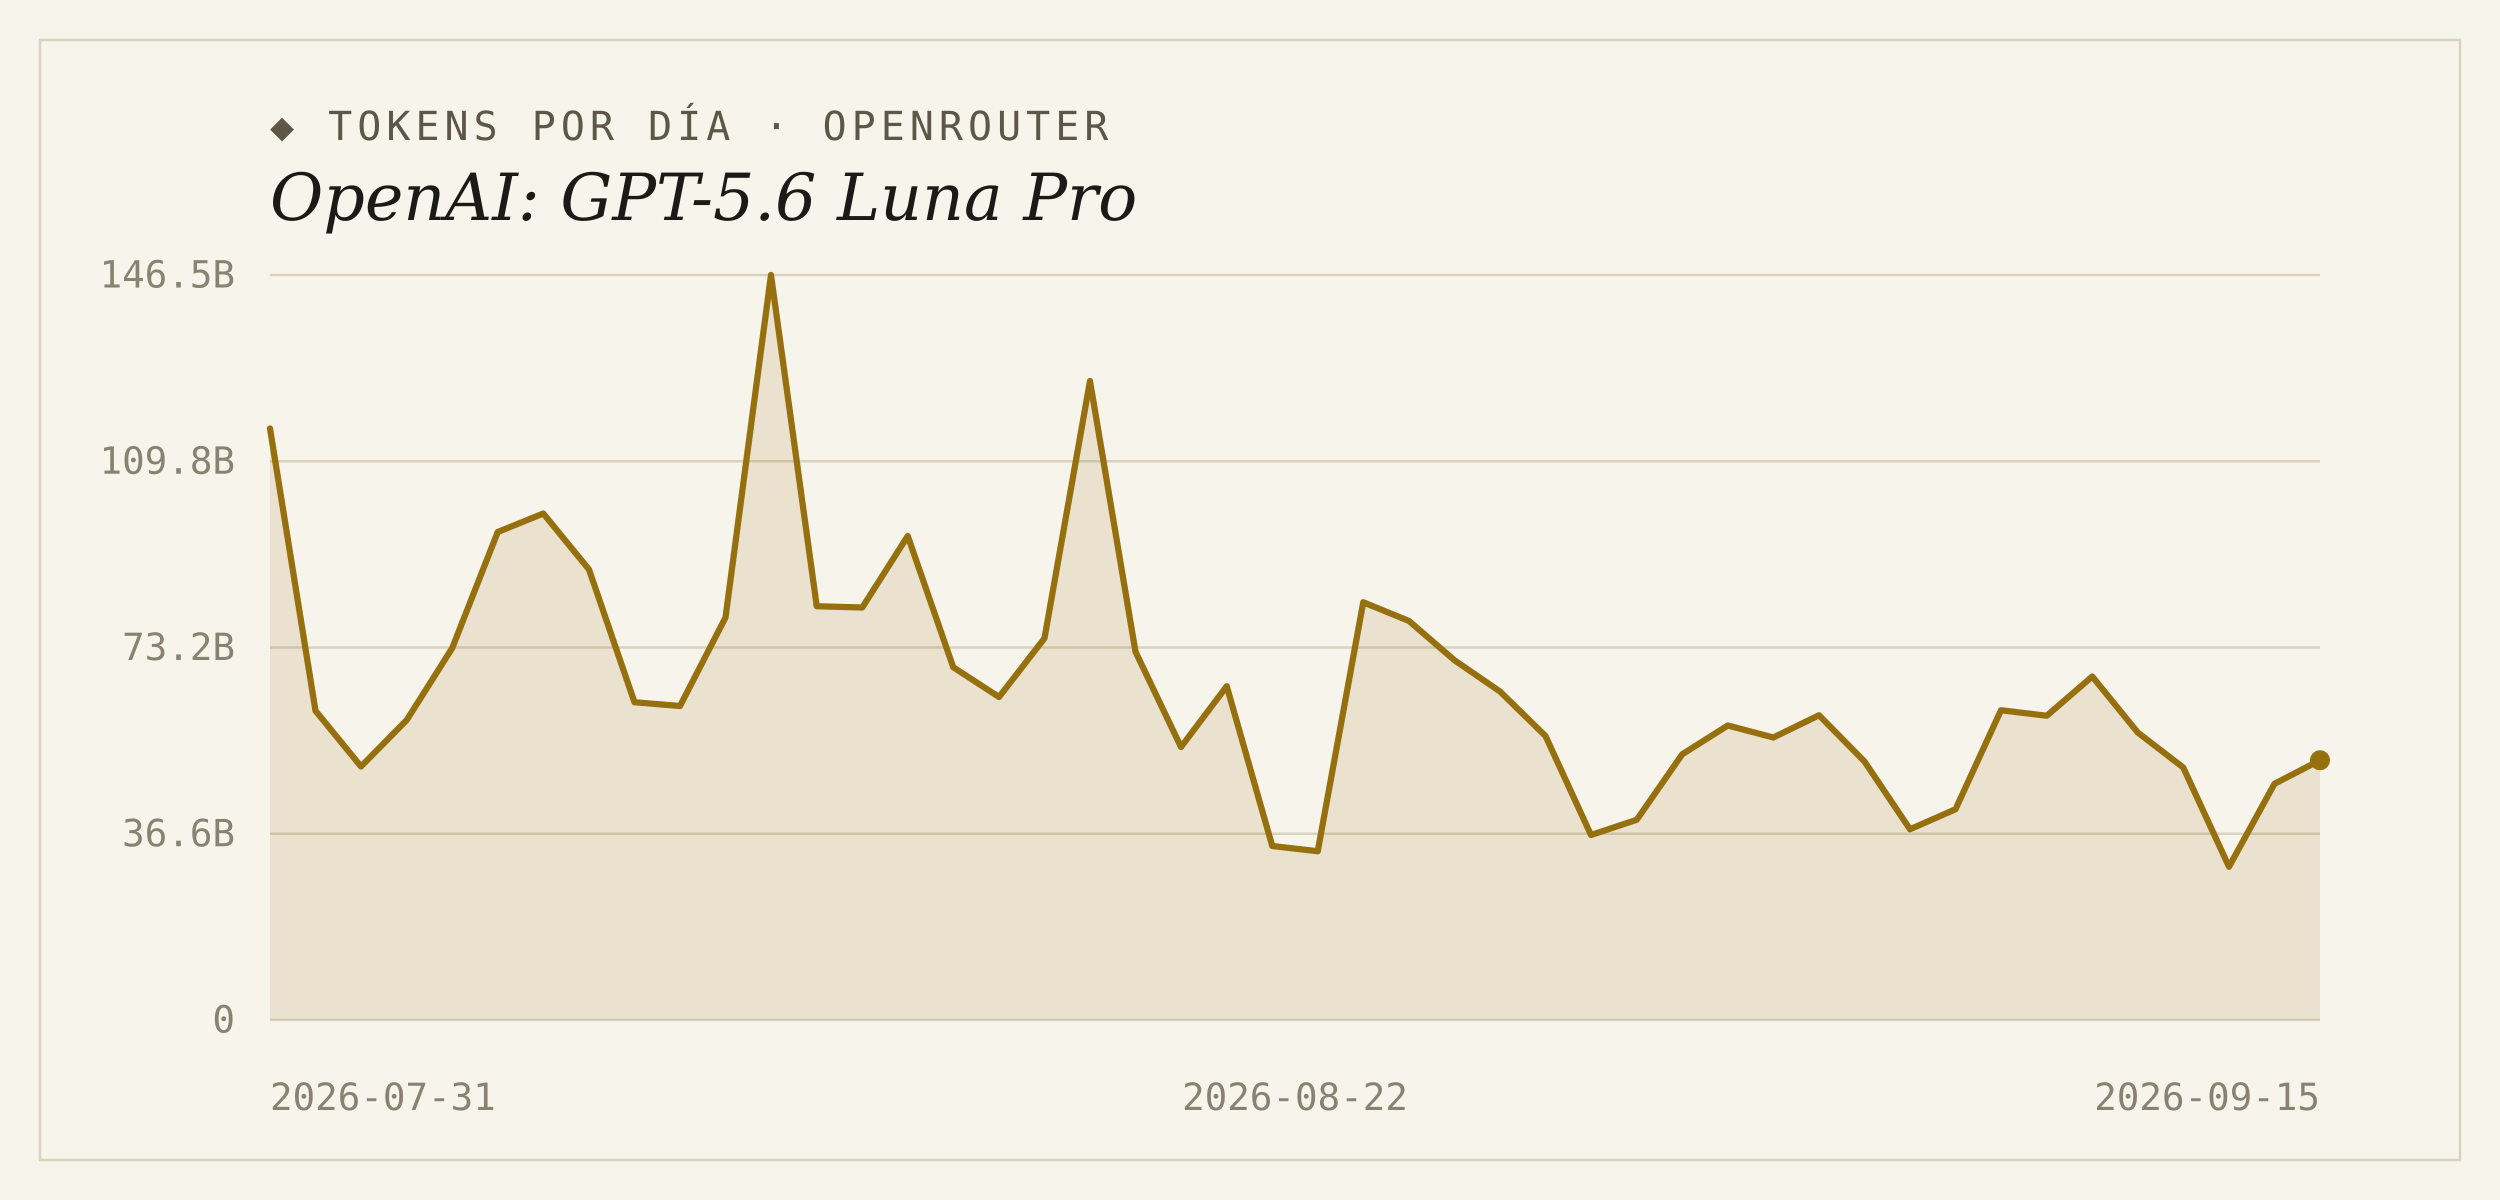
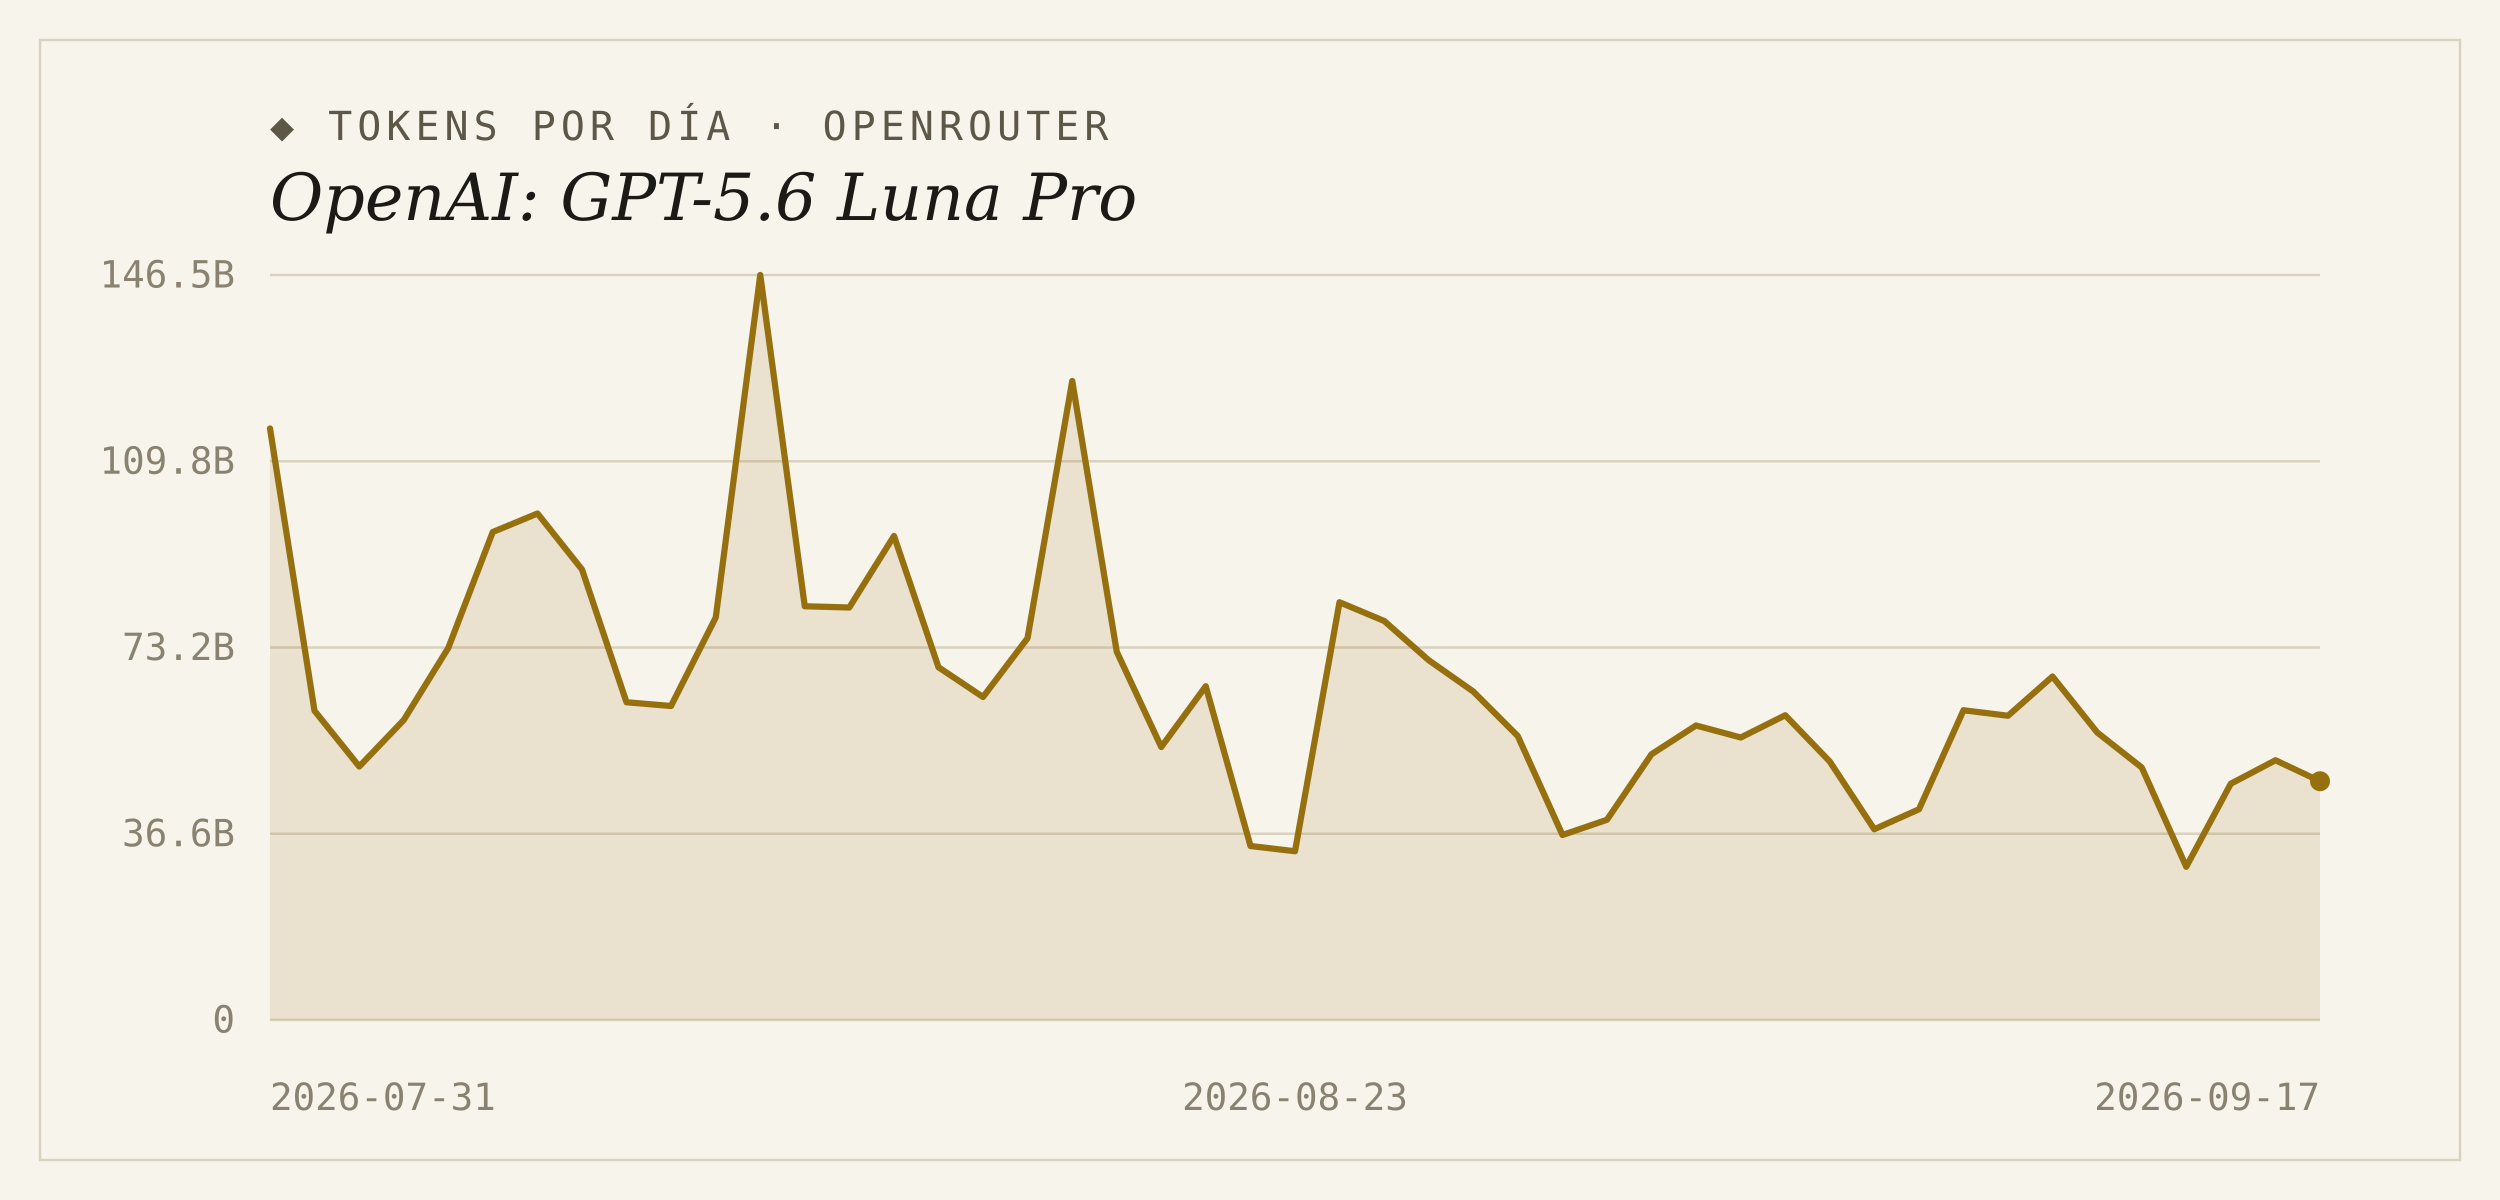
<svg xmlns="http://www.w3.org/2000/svg" width="1000" height="480" viewBox="0 0 1000 480">
  <rect width="1000" height="480" fill="#f7f4ec" />
  <rect x="16" y="16" width="968" height="448" fill="none" stroke="#d9d2bf" stroke-width="1" />
  <text x="108" y="56" font-family="'DejaVu Sans Mono', Consolas, monospace" font-size="16" letter-spacing="2" fill="#5d5748">◆ TOKENS POR DÍA · OPENROUTER</text>
  <text x="108" y="88" font-family="Georgia, 'DejaVu Serif', serif" font-size="26" font-style="italic" fill="#1c1a16">OpenAI: GPT-5.6 Luna Pro</text>
  <line x1="108" y1="408.0" x2="928" y2="408.0" stroke="#d9d2bf" stroke-width="1" />
  <text x="94" y="413" text-anchor="end" font-family="'DejaVu Sans Mono', Consolas, monospace" font-size="15" fill="#8a8271">0</text>
  <line x1="108" y1="333.5" x2="928" y2="333.5" stroke="#d9d2bf" stroke-width="1" />
  <text x="94" y="338.5" text-anchor="end" font-family="'DejaVu Sans Mono', Consolas, monospace" font-size="15" fill="#8a8271">36.6B</text>
  <line x1="108" y1="259.0" x2="928" y2="259.0" stroke="#d9d2bf" stroke-width="1" />
  <text x="94" y="264" text-anchor="end" font-family="'DejaVu Sans Mono', Consolas, monospace" font-size="15" fill="#8a8271">73.2B</text>
  <line x1="108" y1="184.5" x2="928" y2="184.5" stroke="#d9d2bf" stroke-width="1" />
  <text x="94" y="189.5" text-anchor="end" font-family="'DejaVu Sans Mono', Consolas, monospace" font-size="15" fill="#8a8271">109.8B</text>
  <line x1="108" y1="110.0" x2="928" y2="110.0" stroke="#d9d2bf" stroke-width="1" />
  <text x="94" y="115" text-anchor="end" font-family="'DejaVu Sans Mono', Consolas, monospace" font-size="15" fill="#8a8271">146.5B</text>
-   <path d="M 108,408.0 L 108.0,171.4 L 126.2,284.3 L 144.4,306.6 L 162.7,288.0 L 180.9,259.2 L 199.1,212.8 L 217.3,205.4 L 235.6,227.8 L 253.8,280.9 L 272.0,282.4 L 290.2,247.0 L 308.4,110.0 L 326.7,242.5 L 344.9,243.0 L 363.1,214.4 L 381.3,266.9 L 399.6,278.8 L 417.8,255.3 L 436.0,152.4 L 454.2,260.7 L 472.4,298.8 L 490.7,274.5 L 508.9,338.4 L 527.1,340.5 L 545.3,240.9 L 563.6,248.4 L 581.8,264.1 L 600.0,276.6 L 618.2,294.4 L 636.4,334.0 L 654.7,327.9 L 672.9,301.7 L 691.1,290.2 L 709.3,295.0 L 727.6,286.1 L 745.8,304.6 L 764.0,331.7 L 782.2,323.7 L 800.4,284.1 L 818.7,286.3 L 836.9,270.6 L 855.1,293.0 L 873.3,307.0 L 891.6,346.7 L 909.8,313.5 L 928.0,304.1 L 928.0,408.0 Z" fill="#96700f" fill-opacity="0.14" />
-   <polyline points="108.0,171.4 126.2,284.3 144.4,306.6 162.7,288.0 180.9,259.2 199.1,212.8 217.3,205.4 235.6,227.8 253.8,280.9 272.0,282.4 290.2,247.0 308.4,110.0 326.7,242.5 344.9,243.0 363.1,214.4 381.3,266.9 399.6,278.8 417.8,255.3 436.0,152.4 454.2,260.7 472.4,298.8 490.7,274.5 508.9,338.4 527.1,340.5 545.3,240.9 563.6,248.4 581.8,264.1 600.0,276.6 618.2,294.4 636.4,334.0 654.7,327.9 672.9,301.7 691.1,290.2 709.3,295.0 727.6,286.1 745.8,304.6 764.0,331.7 782.2,323.7 800.4,284.1 818.7,286.3 836.9,270.6 855.1,293.0 873.3,307.0 891.6,346.7 909.8,313.5 928.0,304.1" fill="none" stroke="#96700f" stroke-width="2.5" stroke-linejoin="round" stroke-linecap="round" />
-   <circle cx="928.0" cy="304.1" r="4" fill="#96700f" />
+   <path d="M 108,408.0 L 108.0,171.4 L 125.8,284.3 L 143.7,306.6 L 161.5,288.0 L 179.3,259.2 L 197.1,212.8 L 215.0,205.4 L 232.8,227.8 L 250.6,280.9 L 268.4,282.4 L 286.3,247.0 L 304.1,110.0 L 321.9,242.5 L 339.7,243.0 L 357.6,214.4 L 375.4,266.9 L 393.2,278.8 L 411.0,255.3 L 428.9,152.4 L 446.7,260.7 L 464.5,298.8 L 482.3,274.5 L 500.2,338.4 L 518.0,340.5 L 535.8,240.9 L 553.7,248.4 L 571.5,264.1 L 589.3,276.6 L 607.1,294.4 L 625.0,334.0 L 642.8,327.9 L 660.6,301.7 L 678.4,290.2 L 696.3,295.0 L 714.1,286.1 L 731.9,304.6 L 749.7,331.7 L 767.6,323.7 L 785.4,284.1 L 803.2,286.3 L 821.0,270.6 L 838.9,293.0 L 856.7,307.0 L 874.5,346.7 L 892.3,313.5 L 910.2,304.1 L 928.0,312.5 L 928.0,408.0 Z" fill="#96700f" fill-opacity="0.14" />
+   <polyline points="108.0,171.4 125.8,284.3 143.7,306.6 161.5,288.0 179.3,259.2 197.1,212.8 215.0,205.4 232.8,227.8 250.6,280.9 268.4,282.4 286.3,247.0 304.1,110.0 321.9,242.5 339.7,243.0 357.6,214.4 375.4,266.9 393.2,278.8 411.0,255.3 428.9,152.4 446.7,260.7 464.5,298.8 482.3,274.5 500.2,338.4 518.0,340.5 535.8,240.9 553.7,248.4 571.5,264.1 589.3,276.6 607.1,294.4 625.0,334.0 642.8,327.9 660.6,301.7 678.4,290.2 696.3,295.0 714.1,286.1 731.9,304.6 749.7,331.7 767.6,323.7 785.4,284.1 803.2,286.3 821.0,270.6 838.9,293.0 856.7,307.0 874.5,346.7 892.3,313.5 910.2,304.1 928.0,312.5" fill="none" stroke="#96700f" stroke-width="2.5" stroke-linejoin="round" stroke-linecap="round" />
+   <circle cx="928.0" cy="312.5" r="4" fill="#96700f" />
  <text x="108" y="444" text-anchor="start" font-family="'DejaVu Sans Mono', Consolas, monospace" font-size="15" fill="#8a8271">2026-07-31</text>
-   <text x="518" y="444" text-anchor="middle" font-family="'DejaVu Sans Mono', Consolas, monospace" font-size="15" fill="#8a8271">2026-08-22</text>
-   <text x="928" y="444" text-anchor="end" font-family="'DejaVu Sans Mono', Consolas, monospace" font-size="15" fill="#8a8271">2026-09-15</text>
+   <text x="518" y="444" text-anchor="middle" font-family="'DejaVu Sans Mono', Consolas, monospace" font-size="15" fill="#8a8271">2026-08-23</text>
+   <text x="928" y="444" text-anchor="end" font-family="'DejaVu Sans Mono', Consolas, monospace" font-size="15" fill="#8a8271">2026-09-17</text>
</svg>
